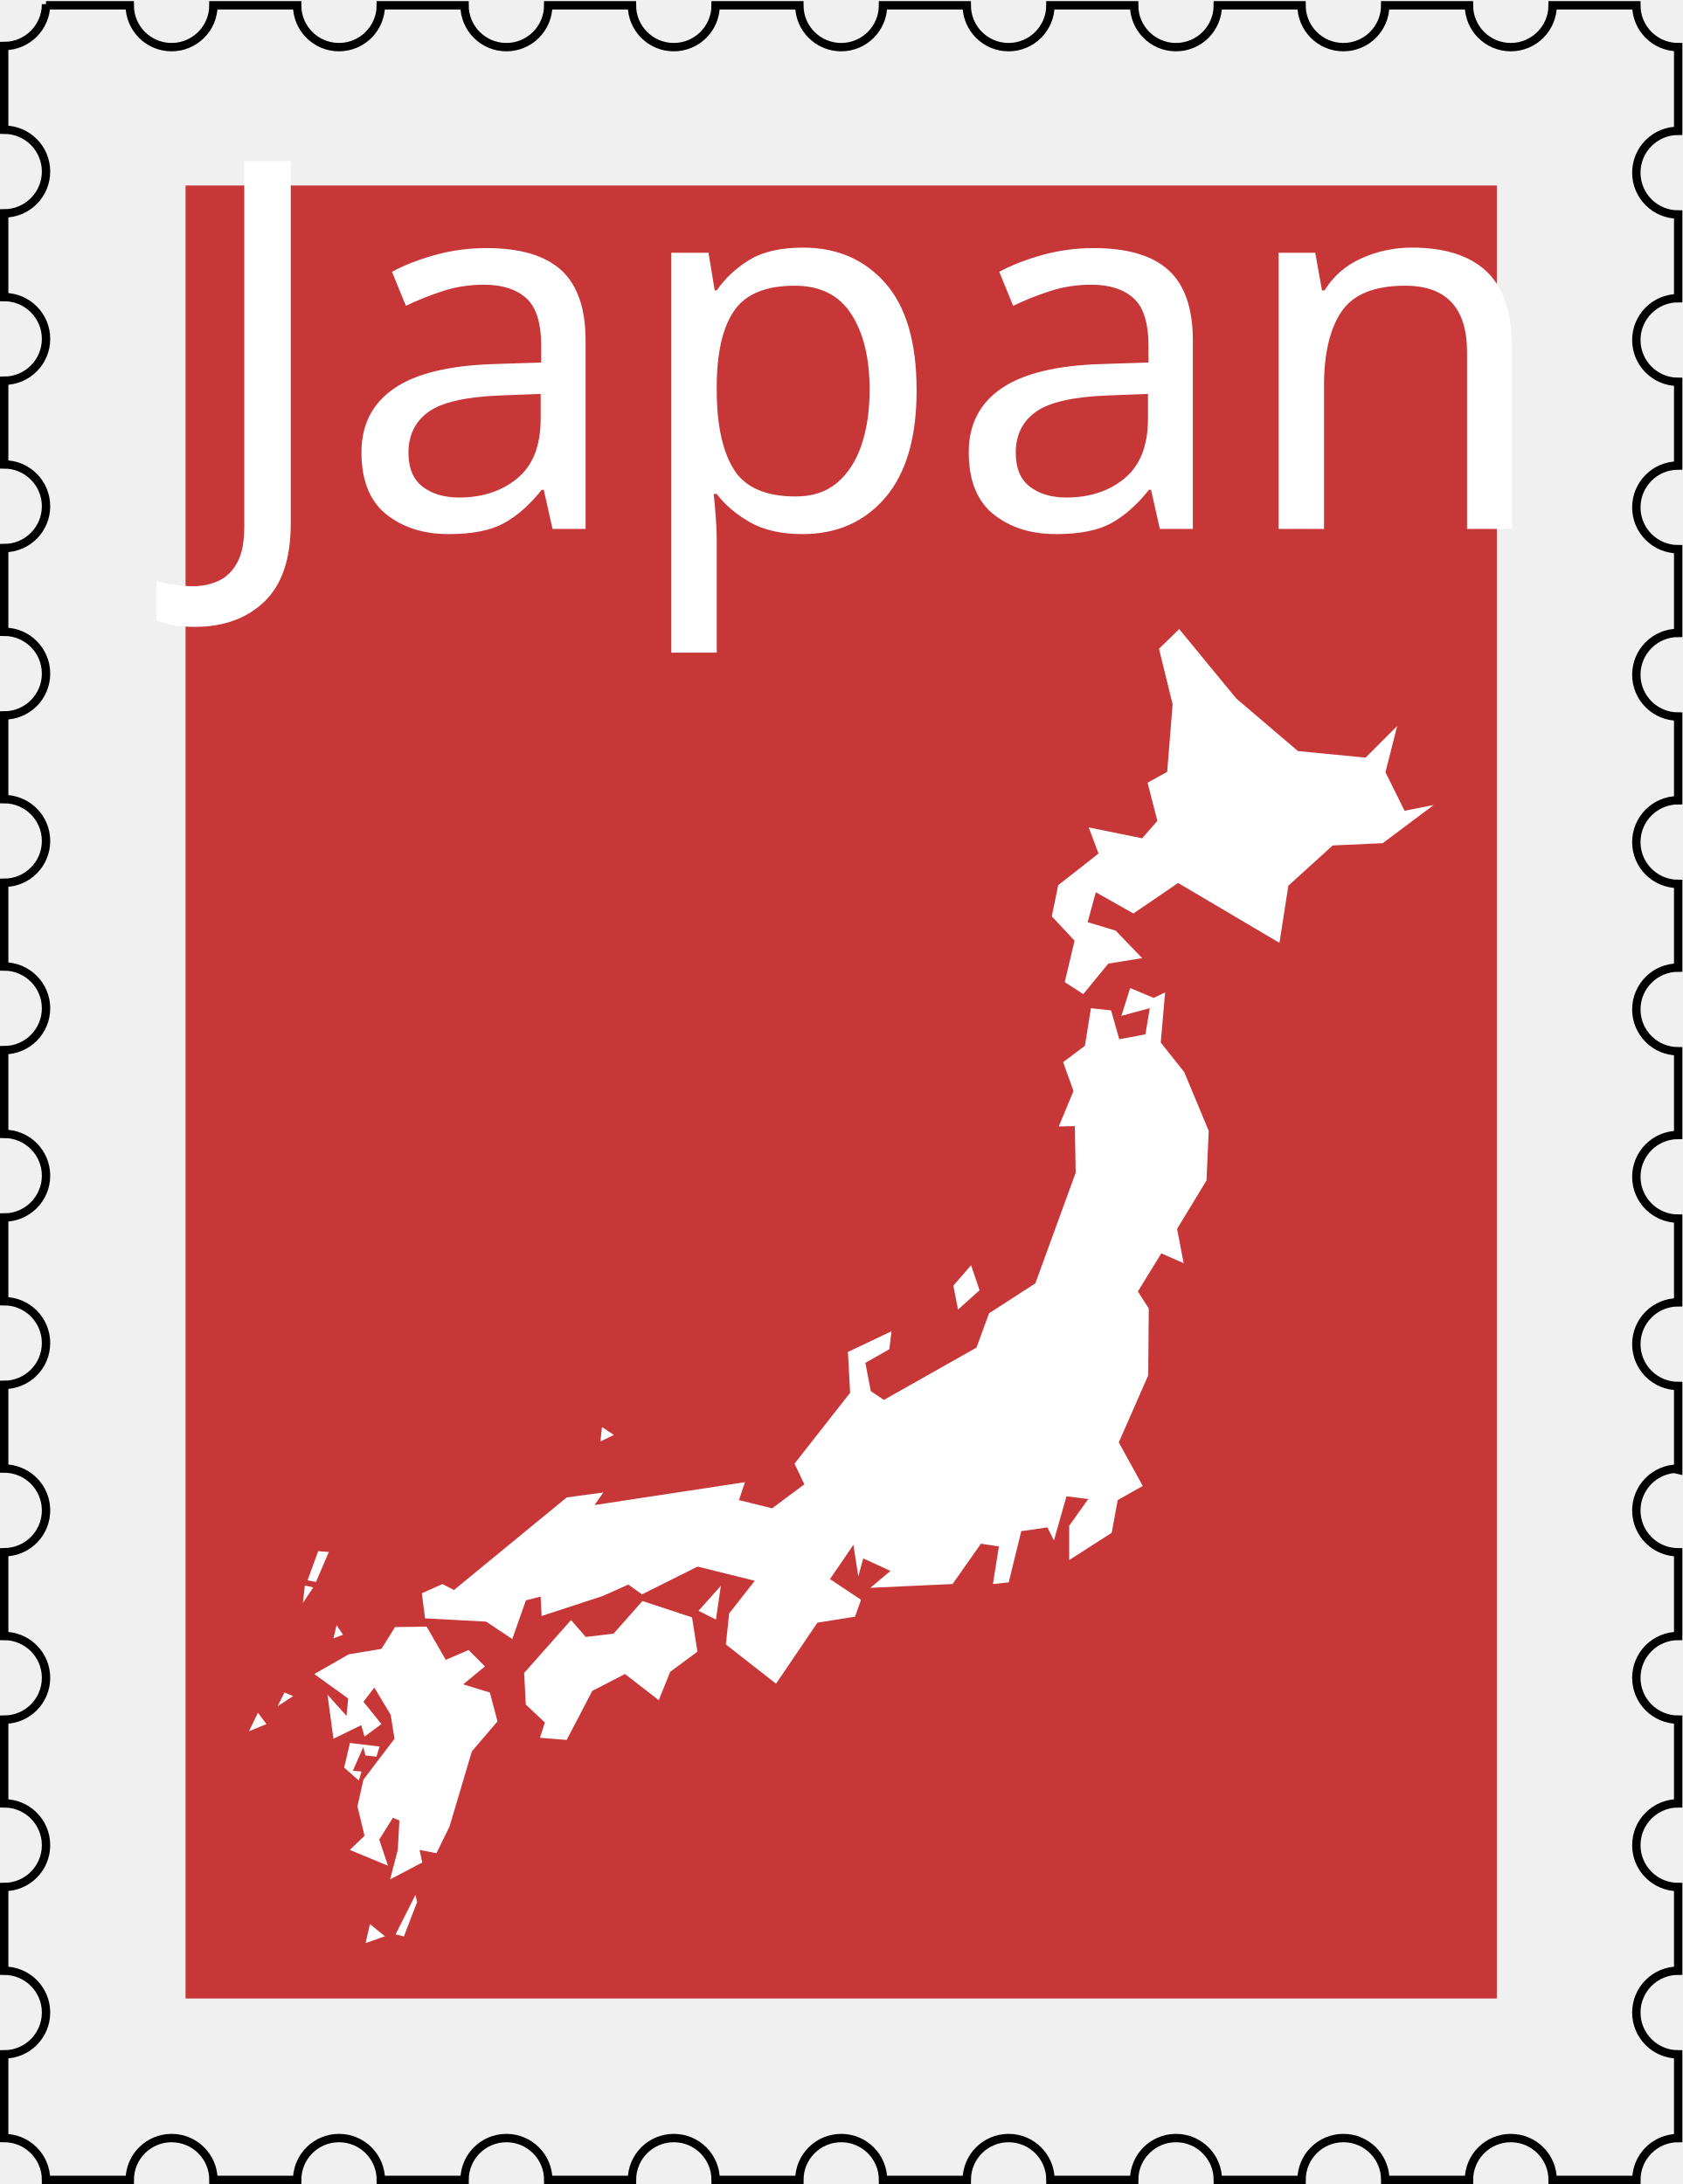
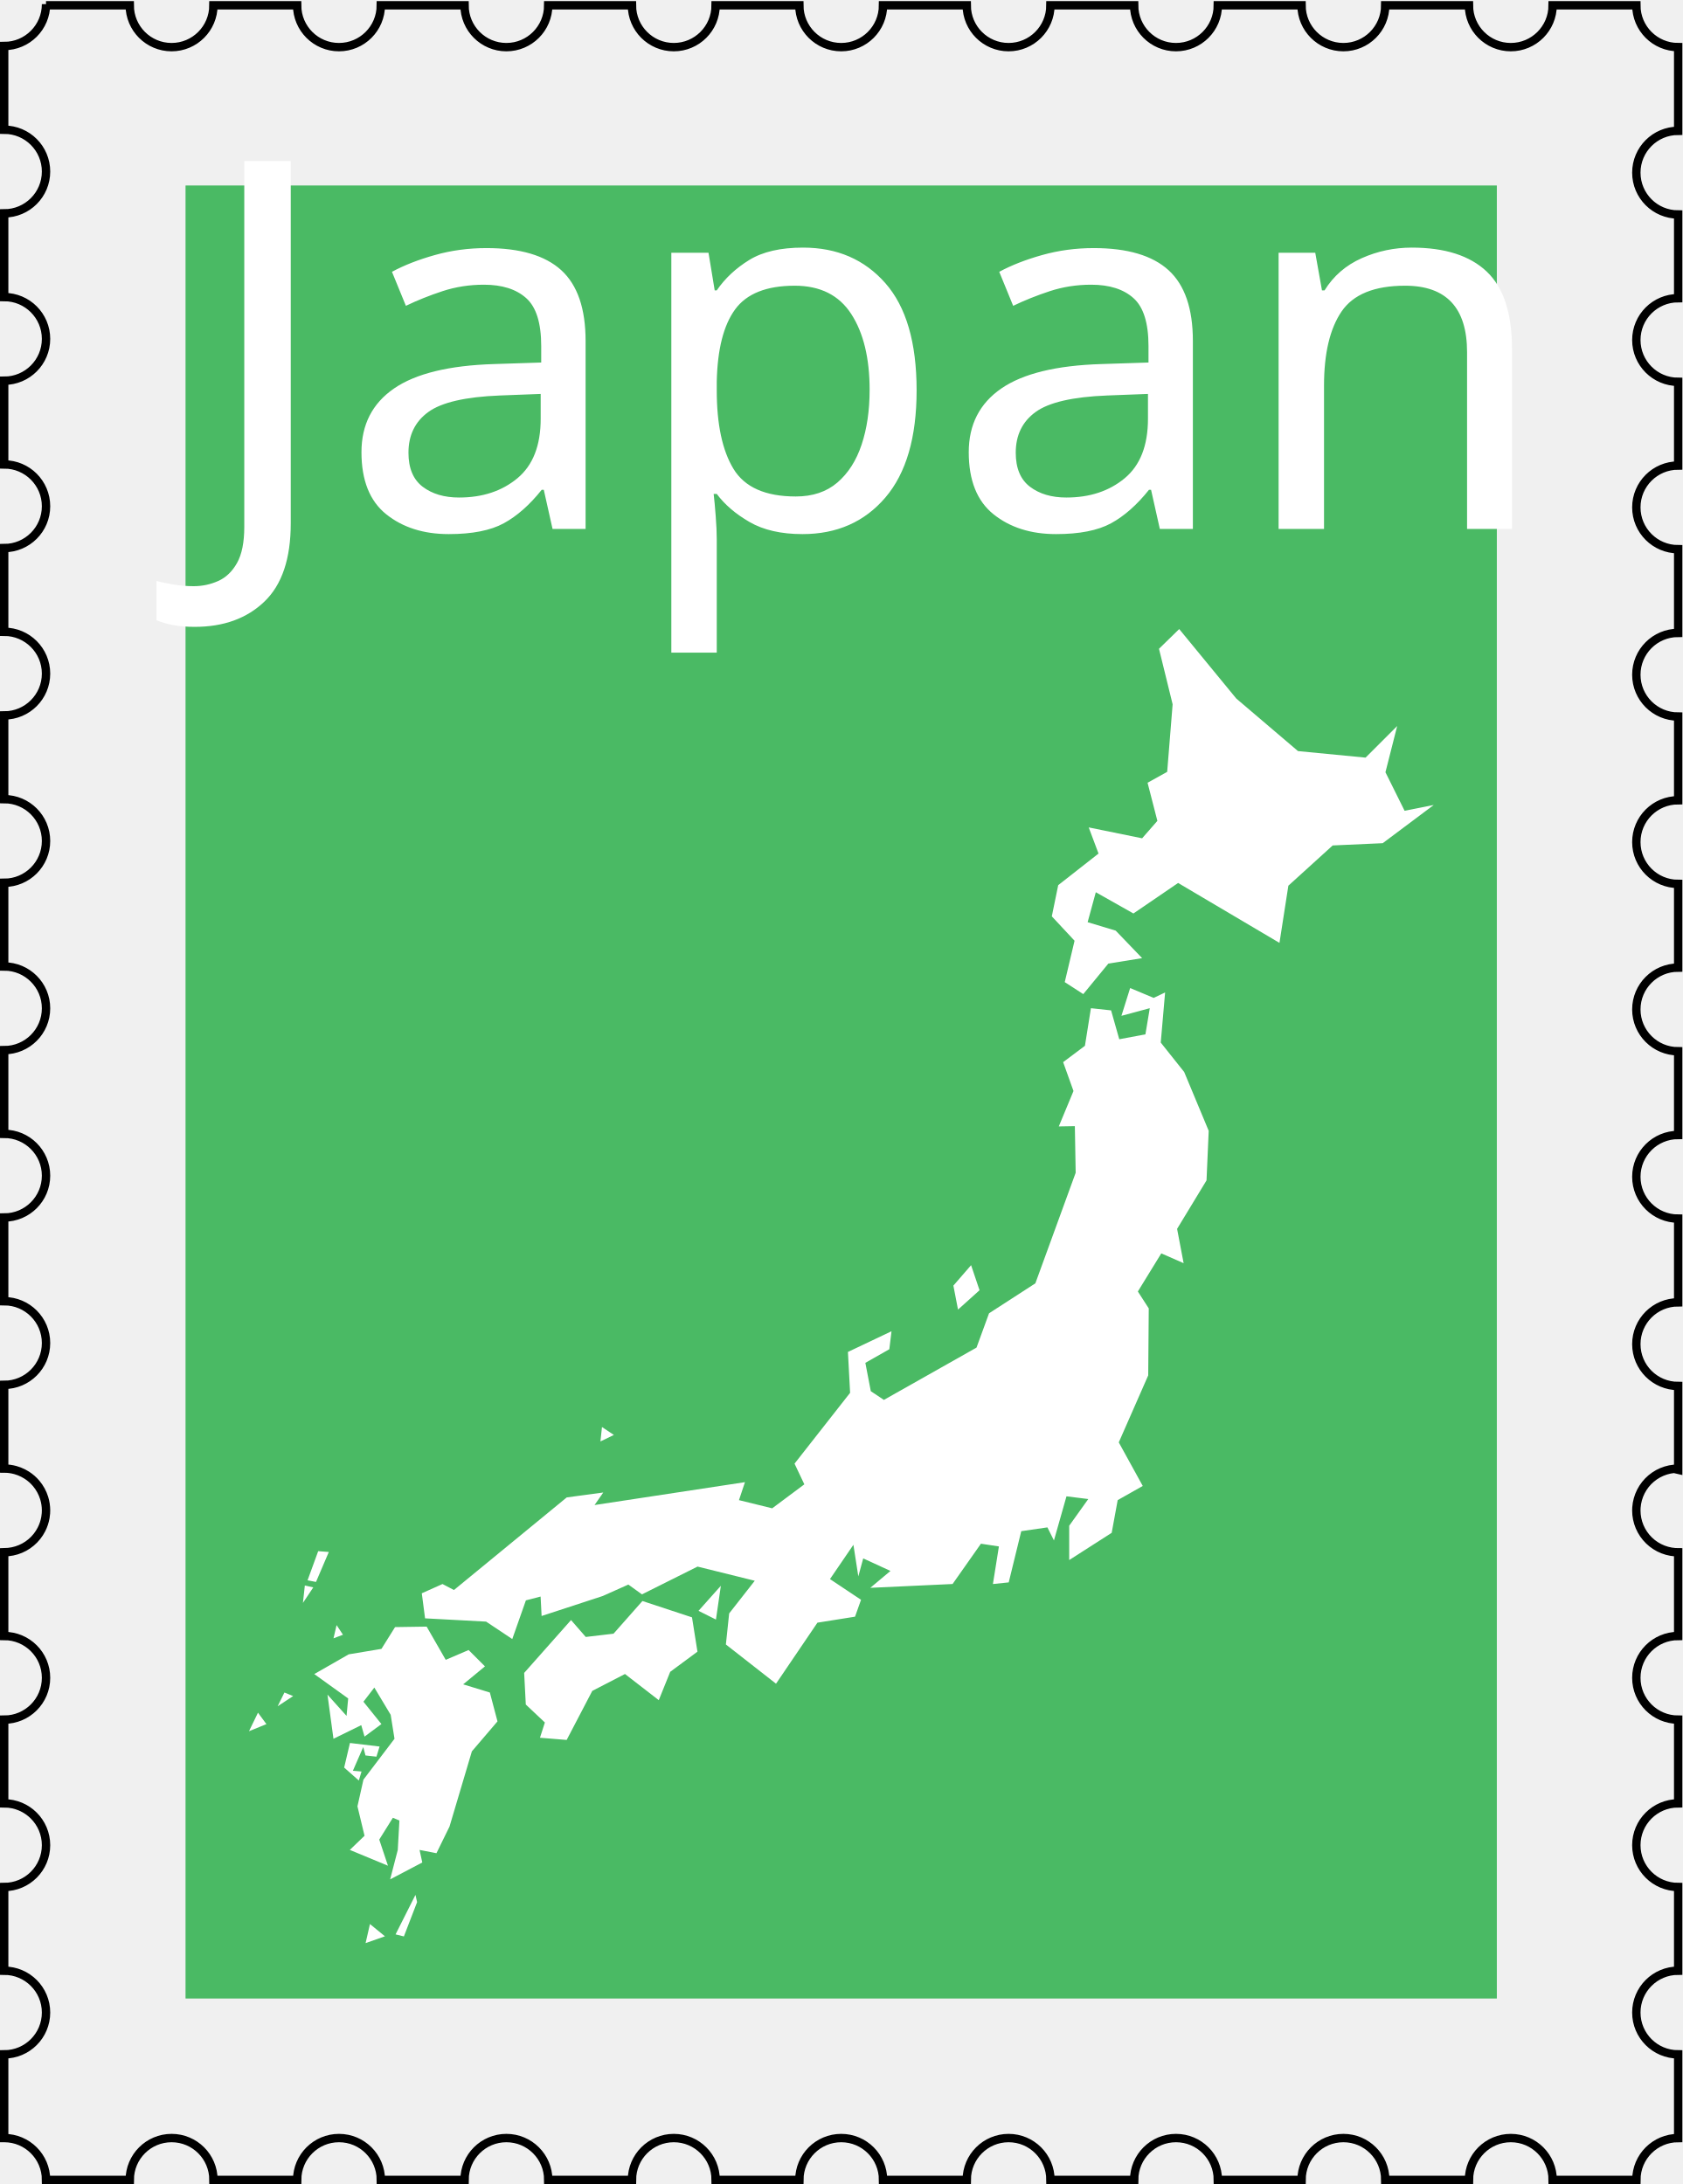
<svg xmlns="http://www.w3.org/2000/svg" id="japan-stamp" height="783" width="603" version="1.1" viewBox="0 0 603 783">
  <g id="border" transform="translate(1.5 -270.9)">
    <path d="m15 272.4a15 15 0 0 1 -15 15v30a15 15 0 0 1 15 15 15 15 0 0 1 -15 15v30a15 15 0 0 1 15 15 15 15 0 0 1 -15 15v30a15 15 0 0 1 15 15 15 15 0 0 1 -15 15v30a15 15 0 0 1 15 15 15 15 0 0 1 -15 15v30a15 15 0 0 1 15 15 15 15 0 0 1 -15 15v30a15 15 0 0 1 15 15 15 15 0 0 1 -15 15v30a15 15 0 0 1 15 15 15 15 0 0 1 -15 15v30a15 15 0 0 1 15 15 15 15 0 0 1 -15 15v30a15 15 0 0 1 4.012 0.547 15 15 0 0 1 2.793 1.086 15 15 0 0 1 1.301 0.746 15 15 0 0 1 3.367 2.957 15 15 0 0 1 2.857 5.23 15 15 0 0 1 0.67 4.434 15 15 0 0 1 -0.037 1.061 15 15 0 0 1 -0.182 1.488 15 15 0 0 1 -1.414 4.256 15 15 0 0 1 -0.746 1.301 15 15 0 0 1 -0.871 1.219 15 15 0 0 1 -0.99 1.127 15 15 0 0 1 -2.291 1.93 15 15 0 0 1 -1.277 0.783 15 15 0 0 1 -5.693 1.762 15 15 0 0 1 -1.499 0.1v30a15 15 0 0 1 15 15 15 15 0 0 1 -15 15v30a15 15 0 0 1 15 15 15 15 0 0 1 -15 15v30a15 15 0 0 1 15 15 15 15 0 0 1 -15 15v30a15 15 0 0 1 0.006 0 15 15 0 0 1 15 15h30a15 15 0 0 1 15 -15 15 15 0 0 1 15 15h30a15 15 0 0 1 15 -15 15 15 0 0 1 15 15h30a15 15 0 0 1 15 -15 15 15 0 0 1 15 15h30a15 15 0 0 1 15 -15 15 15 0 0 1 15 15h30a15 15 0 0 1 15 -15 15 15 0 0 1 15 15h30a15 15 0 0 1 15 -15 15 15 0 0 1 15 15h30a15 15 0 0 1 15 -15 15 15 0 0 1 15 15h30a15 15 0 0 1 15 -15 15 15 0 0 1 15 15h30a15 15 0 0 1 15 -15 15 15 0 0 1 15 15h30a15 15 0 0 1 14.99 -15v-30a15 15 0 0 1 -15 -15 15 15 0 0 1 15 -15v-30a15 15 0 0 1 -15 -15 15 15 0 0 1 15 -15v-30a15 15 0 0 1 -15 -15 15 15 0 0 1 15 -15v-30a15 15 0 0 1 -1.061 -0.037 15 15 0 0 1 -1.488 -0.182 15 15 0 0 1 -5.557 -2.16 15 15 0 0 1 -1.219 -0.871 15 15 0 0 1 -1.127 -0.99 15 15 0 0 1 -1.93 -2.291 15 15 0 0 1 -0.783 -1.277 15 15 0 0 1 -0.652 -1.35 15 15 0 0 1 -0.885 -2.861 15 15 0 0 1 -0.225 -1.482 15 15 0 0 1 -0.074 -1.498 15 15 0 0 1 0.037 -1.061 15 15 0 0 1 0.51 -2.951 15 15 0 0 1 0.473 -1.424 15 15 0 0 1 1.359 -2.67 15 15 0 0 1 4.152 -4.275 15 15 0 0 1 2.627 -1.436 15 15 0 0 1 1.408 -0.514 15 15 0 0 1 1.453 -0.371 15 15 0 0 1 1.482 -0.225 15 15 0 0 1 1.5 0.3v-30a15 15 0 0 1 -15 -15 15 15 0 0 1 15 -15v-30a15 15 0 0 1 -15 -15 15 15 0 0 1 15 -15v-30a15 15 0 0 1 -15 -15 15 15 0 0 1 15 -15v-30a15 15 0 0 1 -15 -15 15 15 0 0 1 15 -15v-30a15 15 0 0 1 -15 -15 15 15 0 0 1 15 -15v-30a15 15 0 0 1 -15 -15 15 15 0 0 1 15 -15v-30a15 15 0 0 1 -15 -15 15 15 0 0 1 15 -15v-30a15 15 0 0 1 -15 -15 15 15 0 0 1 15 -15v-30a15 15 0 0 1 -15 -15h-30a15 15 0 0 1 -15 15 15 15 0 0 1 -15 -15h-30a15 15 0 0 1 -15 15 15 15 0 0 1 -15 -15h-30a15 15 0 0 1 -15 15 15 15 0 0 1 -15 -15h-30a15 15 0 0 1 -15 15 15 15 0 0 1 -15 -15h-30a15 15 0 0 1 -15 15 15 15 0 0 1 -15 -15h-30a15 15 0 0 1 -15 15 15 15 0 0 1 -15 -15h-30a15 15 0 0 1 -15 15 15 15 0 0 1 -15 -15h-30a15 15 0 0 1 -15 15 15 15 0 0 1 -15 -15h-30a15 15 0 0 1 -15 15 15 15 0 0 1 -15 -15h-30z" stroke="#000" stroke-miterlimit="4.8" stroke-width="3" fill="none" />
  </g>
  <g id="background" transform="translate(1.5,-218.5)">
-     <rect height="650" width="470" y="285" x="65" fill="#c83737" />
+     <rect height="650" width="470" y="285" x="65" fill="#4aba64" />
  </g>
  <g id="content" transform="translate(1.5,-218.5)">
    <text style="word-spacing:0px;letter-spacing:0px" xml:space="preserve" transform="scale(1.001 .9992)" line-height="75%" font-size="184.9px" y="408.47" x="68.954" font-family="Rockwell" fill="#ffffff">
      <tspan x="68.954" y="408.47">Japan</tspan>
    </text>
    <path d="m131.1 908.3 5.371 4.395-6.934 2.441zm16.31-10.45-7.129 14.16 2.979 0.732 4.736-12.3zm-28.27-96.72 2.289 3.449-3.394 1.283zm-11.38-14.21 3.027 0.684-3.711 5.566zm0.977-1.855 3.027 0.586 4.59-10.74-3.809-0.293zm-17.77 47.46 3.027 4.102-6.25 2.539zm9.473-7.227 3.125 1.27-5.543 3.652zm34.11 19.36-10.62-1.27-2.075 8.813 5.249 4.639 0.977-3.223-3.101-0.269 3.711-8.496 0.806 3.003 3.931 0.439zm16.87-42.99 6.836 11.91 8.203-3.516 5.859 5.859-7.812 6.445 9.57 2.93 2.734 10.35-9.18 10.74-8.008 26.95-4.688 9.57-6.055-1.172 0.977 4.492-11.52 6.055 2.734-10.55 0.586-10.55-2.344-0.977-4.883 7.812 3.125 9.375-13.67-5.664 5.273-5.078-2.539-10.55 2.148-9.57 11.13-14.65-1.367-8.594-5.859-9.766-3.906 5.078 6.445 8.008-6.055 4.492-1.172-4.102-9.961 4.883-2.148-15.82 6.836 7.617 0.586-6.25-12.15-8.746 12.35-7.075 11.72-1.953 4.883-7.812zm77.34-9.18 17.77 5.859 1.953 12.3-9.766 7.227-4.102 10.16-12.11-9.375-11.72 6.055-9.18 17.58-9.57-0.781 1.758-5.469-6.836-6.445-0.586-11.33 16.8-18.95 5.273 6.055 9.961-1.172zm117.8-120.4-6.348 7.324 1.66 8.594 7.715-6.934zm-132.3 58.03-0.552 5.162 4.816-2.331zm42.61 56.91-8.008 8.984 6.25 3.125zm146.7-214.3-3.125 9.961 10.16-2.734-1.562 9.375-9.375 1.758-2.93-10.35-7.227-0.781-2.148 13.48-7.812 5.859 3.711 10.35-5.273 12.7 5.762-0.098 0.293 16.7-14.45 39.65-16.6 10.74-4.492 12.3-33.2 18.75-4.688-3.125-1.953-10.16 8.594-4.883 0.781-6.445-15.62 7.422 0.781 14.65-19.92 25.39 3.516 7.422-11.52 8.594-11.91-2.93 2.148-6.445-53.91 8.203 3.125-4.492-13.09 1.758-40.43 33.2-4.102-2.148-7.422 3.32 1.172 8.984 21.88 1.172 9.375 6.25 4.883-13.87 5.273-1.367 0.358 6.973 21.91-7.168 9.18-4.102 4.883 3.516 19.92-9.961 20.51 5.078-9.18 11.72-1.172 11.13 17.97 14.06 14.84-21.88 13.48-2.148 2.148-6.055-11.13-7.422 8.398-12.3 1.758 11.33 1.758-6.445 9.766 4.492-7.227 6.055 29.49-1.367 10.16-14.45 6.445 0.977-2.148 13.48 5.664-0.586 4.492-18.36 9.375-1.367 2.344 4.688 4.492-15.82 7.812 0.977-6.836 9.57v12.3l15.23-9.766 2.148-11.72 8.984-5.078-8.594-15.62 10.55-24.02 0.195-24.02-3.906-6.055 8.398-13.67 8.008 3.516-2.344-12.3 10.55-17.38 0.781-17.77-8.789-21.09-8.398-10.55 1.562-17.97-4.102 1.953zm17.58-128.7 20.46 24.91 22.12 18.84 24.22 2.344 11.33-11.33-4.206 16.57 6.86 13.81 10.45-2.074-18.29 13.7-17.93 0.809-15.89 14.43-3.184 20.5-36.33-21.48-16.02 10.94-13.48-7.617-2.93 10.74 10.06 3.027 9.473 9.863-12.11 1.953-8.984 10.94-6.641-4.297 3.516-14.84-8.151-8.741 2.292-11.18 14.45-11.33-3.516-9.375 19.14 3.906 5.469-6.25-3.516-13.67 7.031-3.906 1.953-24.22-4.887-19.9z" fill-rule="evenodd" fill="#fff" />
  </g>
</svg>
